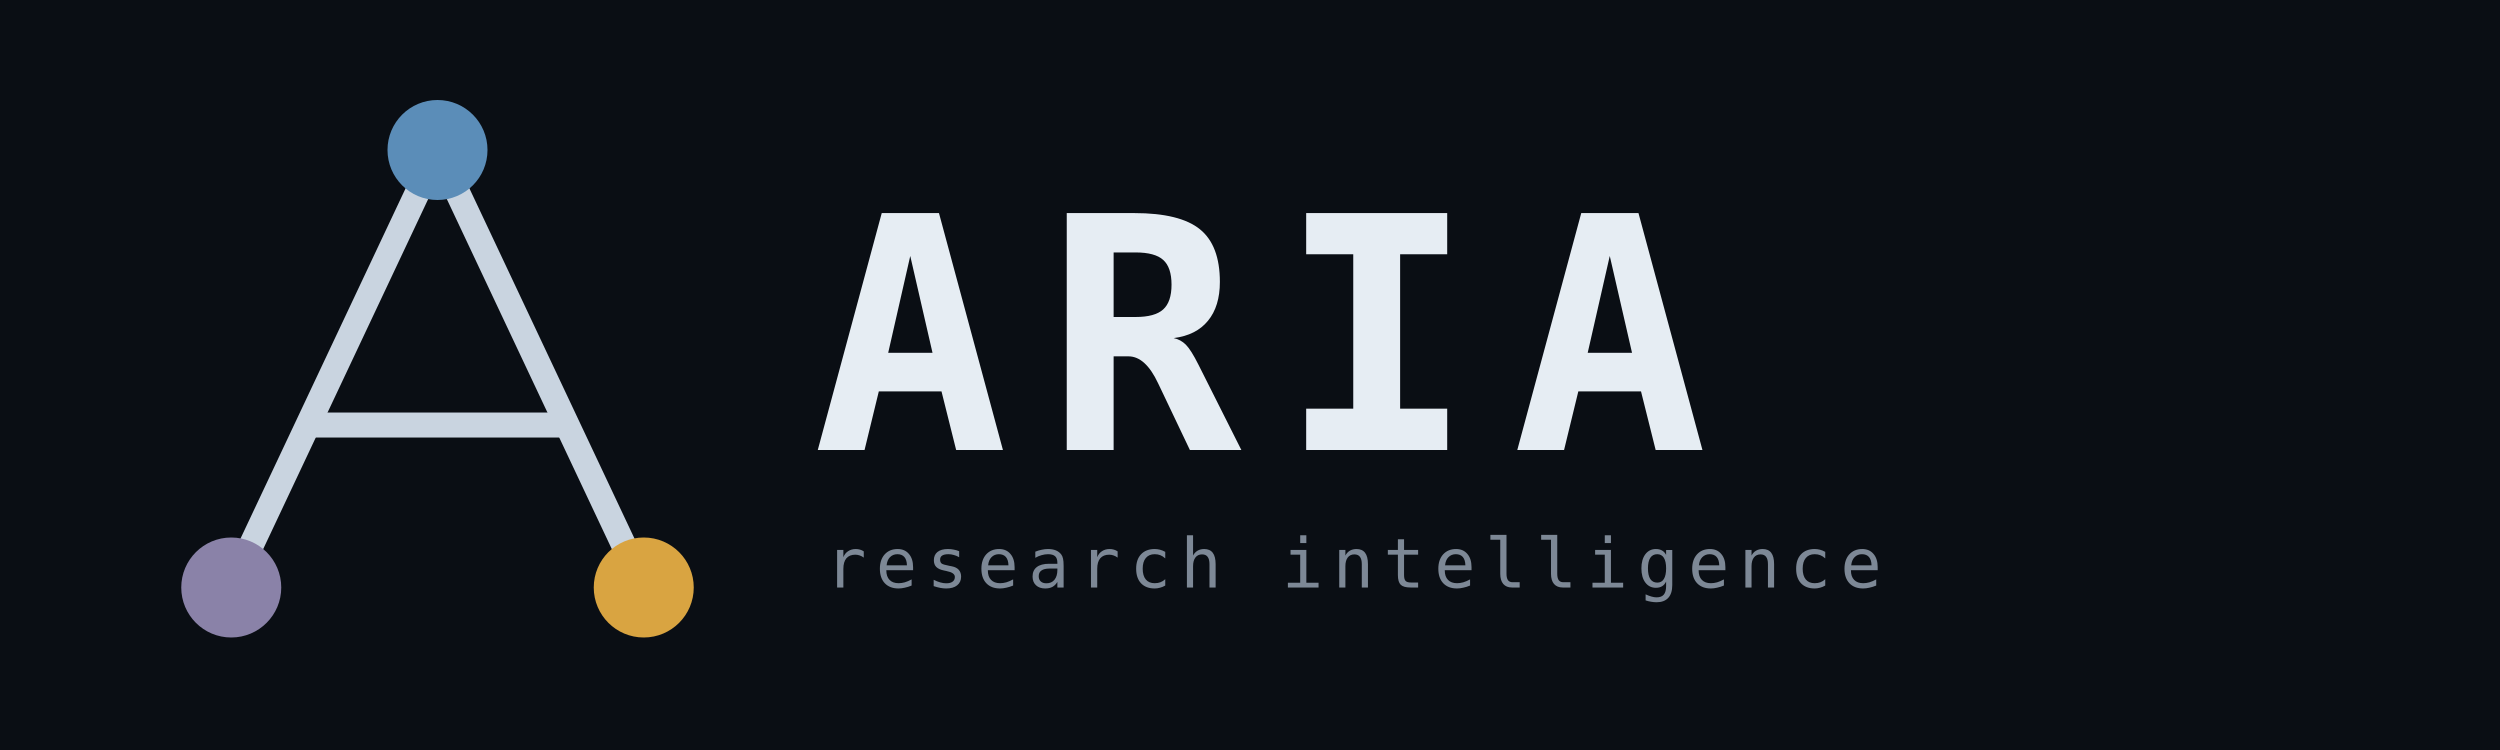
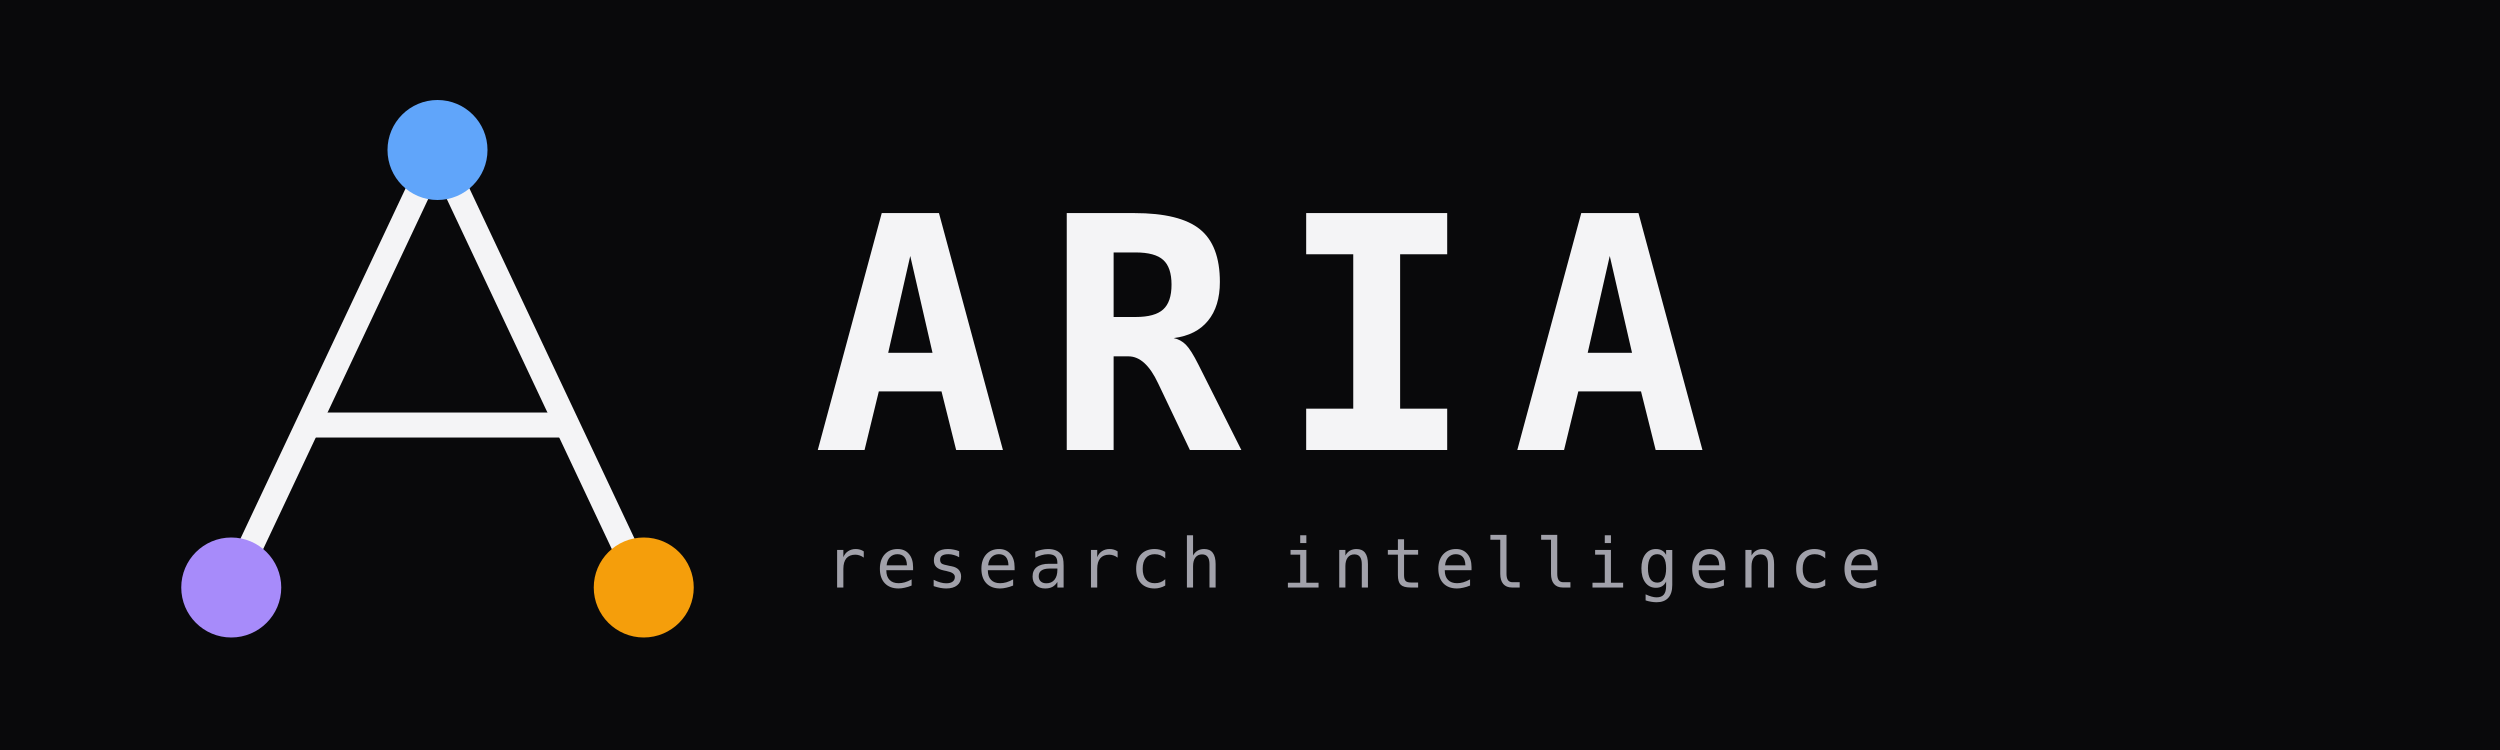
<svg xmlns="http://www.w3.org/2000/svg" viewBox="0 0 400 120" width="800" height="240">
-   <rect width="400" height="120" fill="#0A0E14" />
+   <rect width="400" height="120" fill="#09090B" />
  <g transform="translate(10,0)">
-     <g stroke="#C9D4E0" stroke-width="4" stroke-linecap="round" fill="none">
+     <g stroke="#F4F4F6" stroke-width="4" stroke-linecap="round" fill="none">
      <path d="M60 24 L27 94 M60 24 L93 94" />
      <path d="M40 68 H80" />
    </g>
-     <circle cx="60" cy="24" r="8" fill="#5B8DB8" />
-     <circle cx="27" cy="94" r="8" fill="#8A82A8" />
-     <circle cx="93" cy="94" r="8" fill="#D9A441" />
+     <circle cx="60" cy="24" r="8" fill="#60A5FA" />
+     <circle cx="27" cy="94" r="8" fill="#A78BFA" />
+     <circle cx="93" cy="94" r="8" fill="#F59E0B" />
  </g>
-   <text x="130" y="72" font-family="'JetBrains Mono','SF Mono',ui-monospace,Menlo,Consolas,monospace" font-size="52" font-weight="600" letter-spacing="6" fill="#E6EDF3">ARIA</text>
-   <text x="132" y="94" font-family="'JetBrains Mono','SF Mono',ui-monospace,Menlo,Consolas,monospace" font-size="11" letter-spacing="1.5" fill="#7D8896">research intelligence</text>
+   <text x="130" y="72" font-family="'JetBrains Mono','SF Mono',ui-monospace,Menlo,Consolas,monospace" font-size="52" font-weight="600" letter-spacing="6" fill="#F4F4F6">ARIA</text>
+   <text x="132" y="94" font-family="'JetBrains Mono','SF Mono',ui-monospace,Menlo,Consolas,monospace" font-size="11" letter-spacing="1.5" fill="#A1A1AA">research intelligence</text>
</svg>
